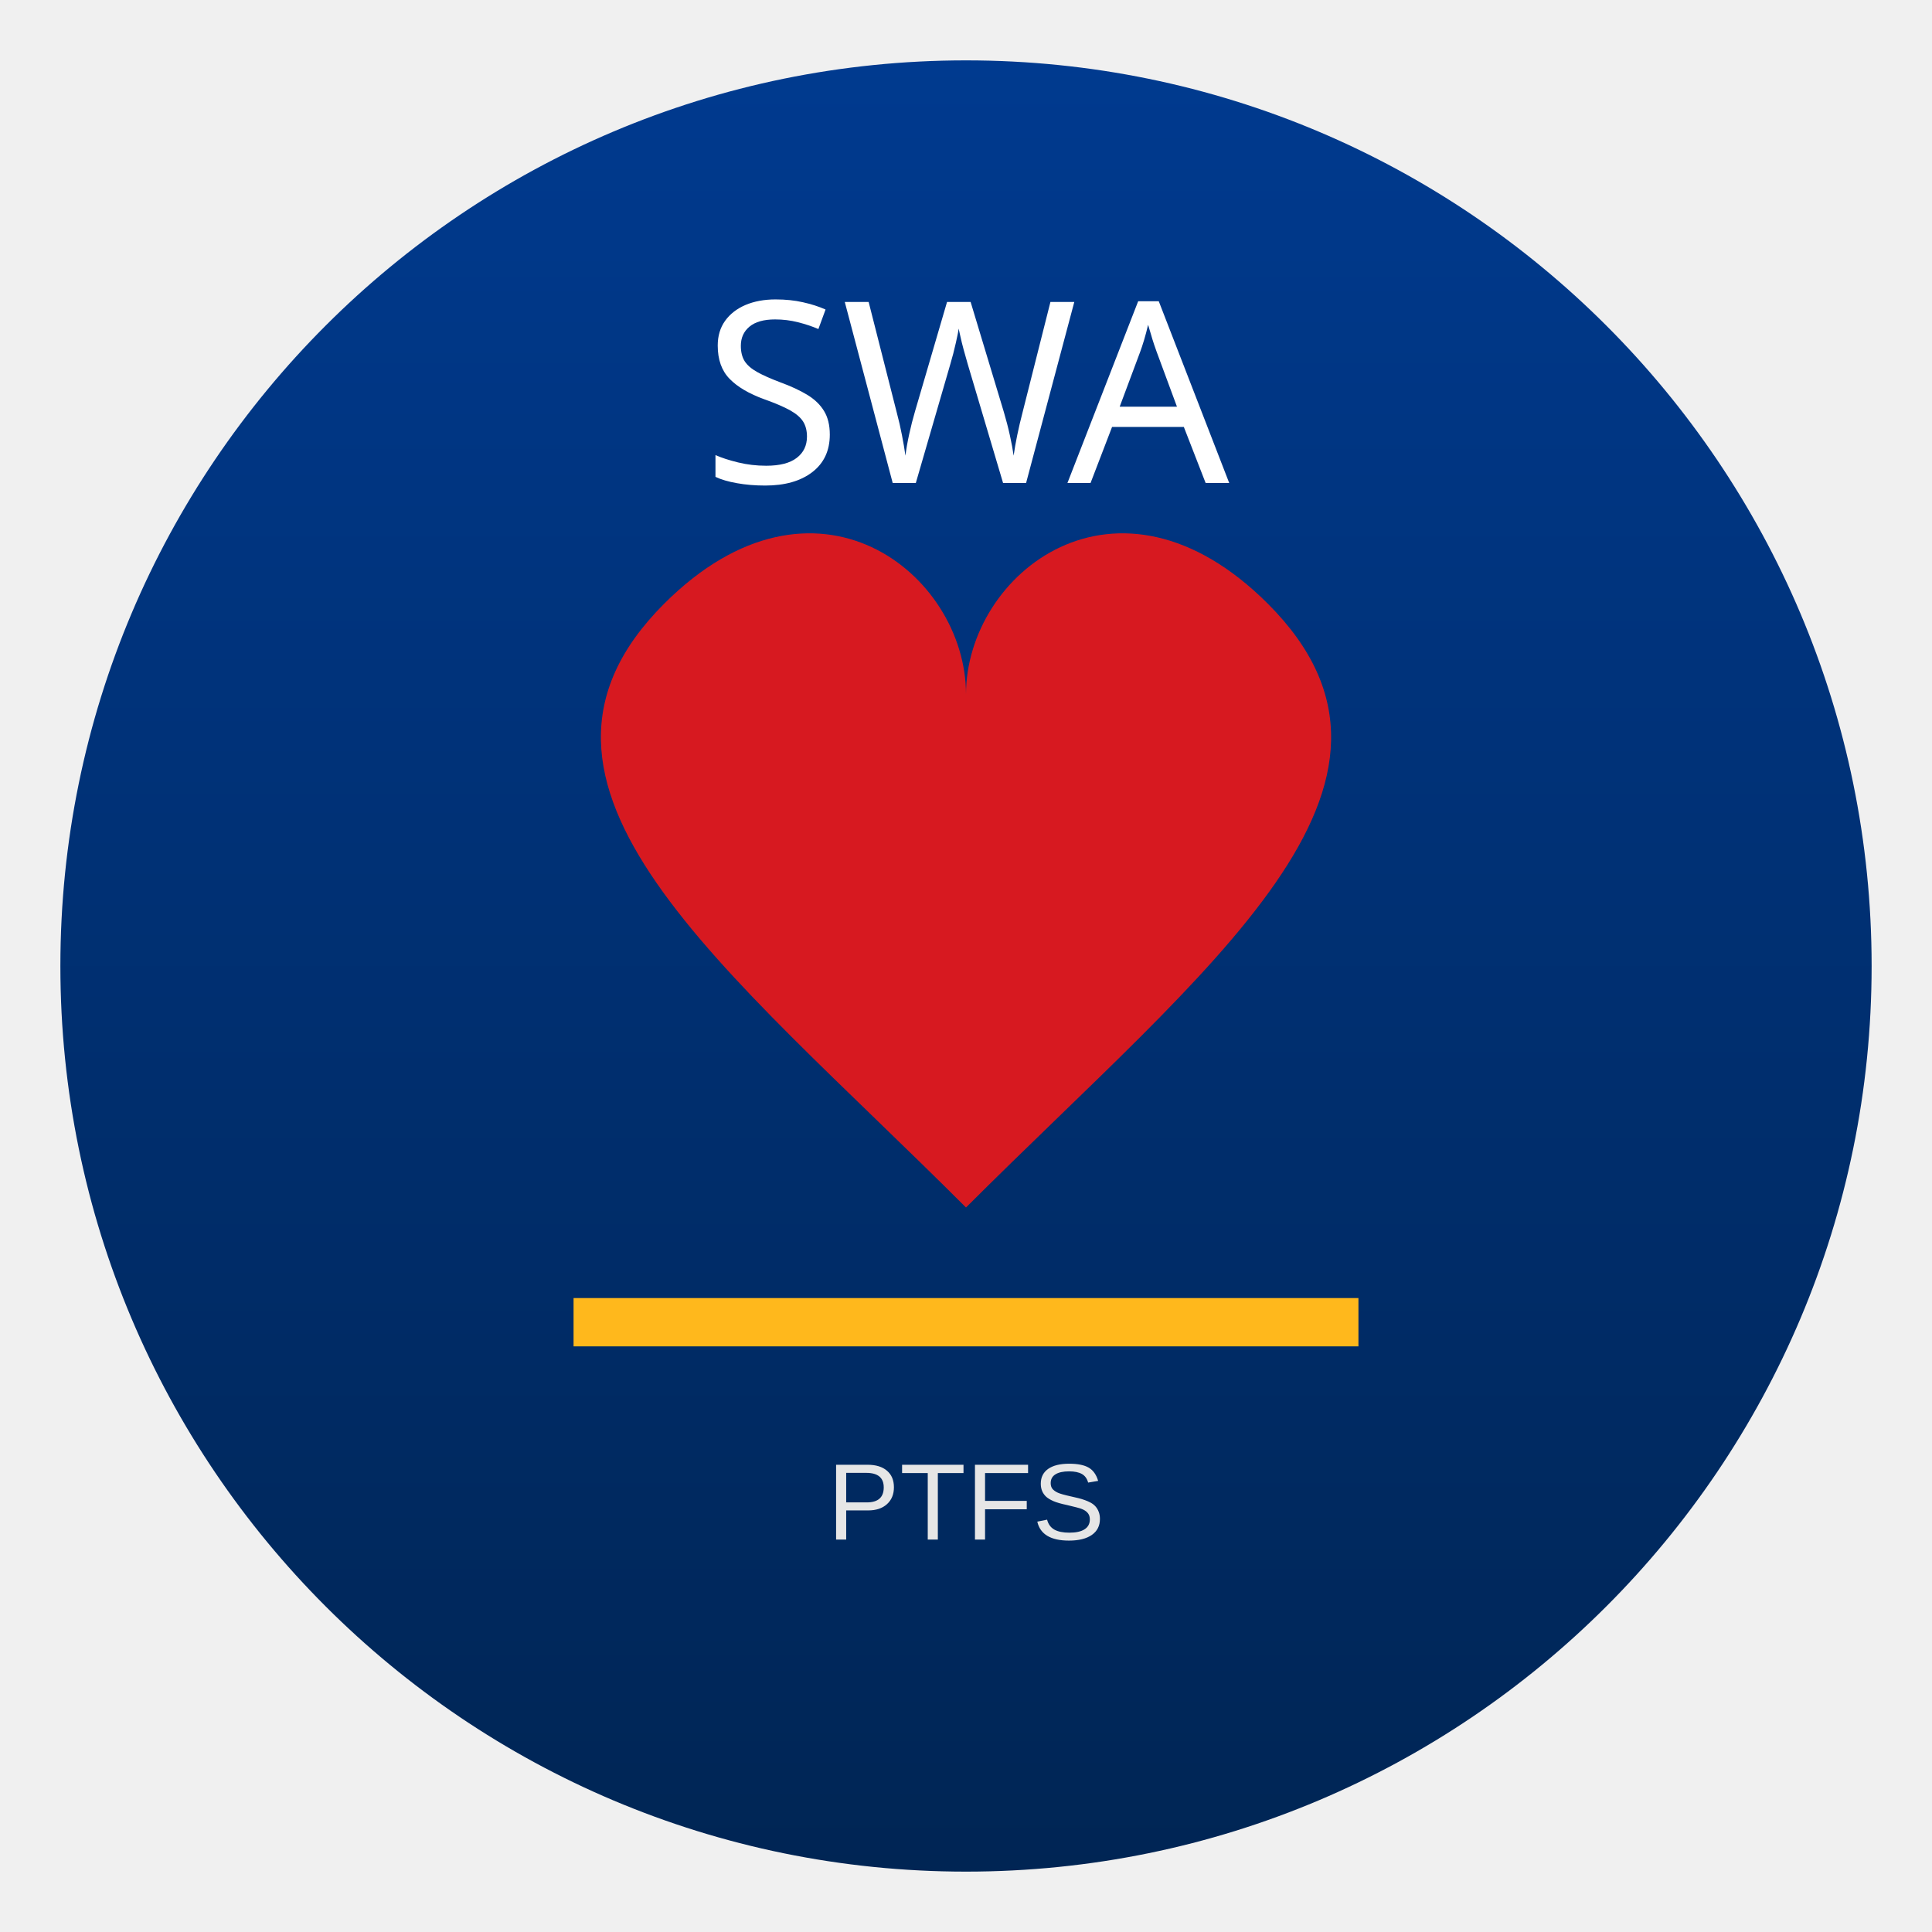
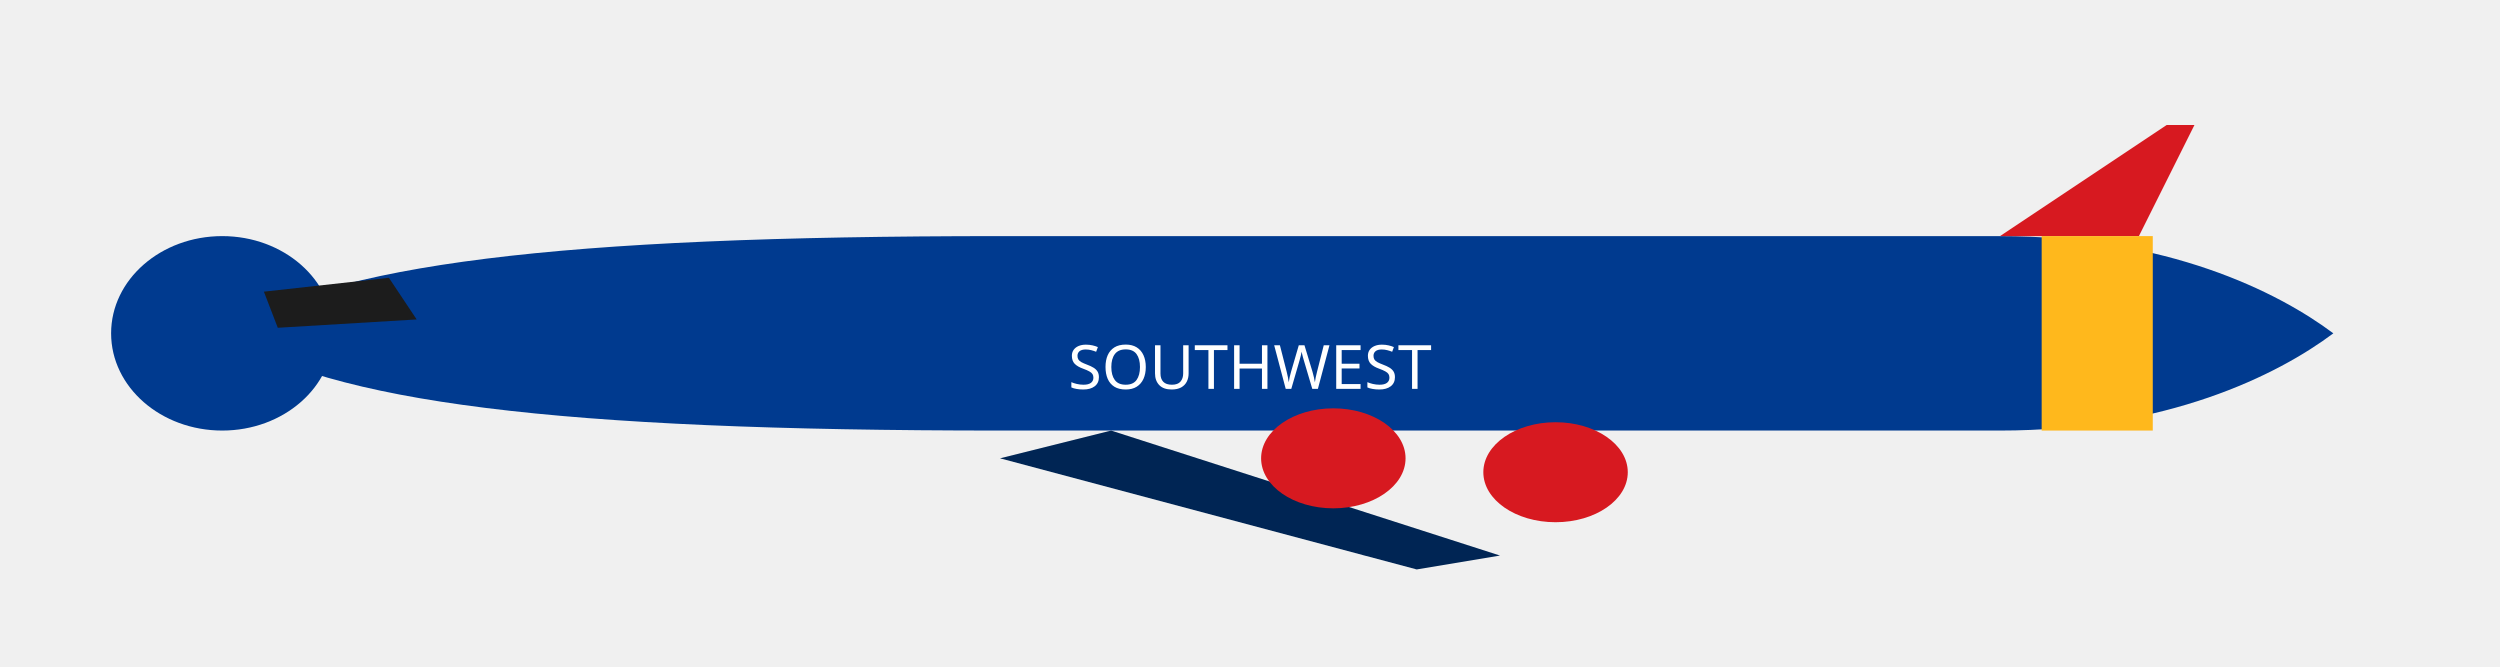
- <svg xmlns="http://www.w3.org/2000/svg" width="320" height="320" viewBox="0 0 320 320">
-   <defs>
-     <linearGradient id="blueGrad" x1="0" y1="0" x2="0" y2="1">
-       <stop offset="0%" stop-color="#003a8f" />
-       <stop offset="100%" stop-color="#002554" />
-     </linearGradient>
-   </defs>
-   <circle cx="160" cy="160" r="150" fill="url(#blueGrad)" />
-   <path d="M160 200            C120 160, 80 130, 110 100            C135 75, 160 95, 160 115            C160 95, 185 75, 210 100            C240 130, 200 160, 160 200Z" fill="#d71920" />
-   <rect x="95" y="215" width="130" height="8" fill="#ffb81c" />
-   <text x="160" y="80" text-anchor="middle" font-family="Arial Black" font-size="42" fill="white">
-     SWA
-   </text>
-   <text x="160" y="255" text-anchor="middle" font-family="Arial" font-size="18" fill="#e6e6e6">
-     PTFS
+ <svg xmlns="http://www.w3.org/2000/svg" width="900" height="240" viewBox="0 0 900 240">
+   <path d="M80 120            C120 95, 200 85, 360 85            L720 85            C780 85, 820 105, 840 120            C820 135, 780 155, 720 155            L360 155            C200 155, 120 145, 80 120Z" fill="#003a8f" />
+   <ellipse cx="80" cy="120" rx="40" ry="35" fill="#003a8f" />
+   <path d="M95 105 L140 100 L150 115 L100 118Z" fill="#1c1c1c" />
+   <path d="M400 155 L540 200 L510 205 L360 165Z" fill="#002554" />
+   <ellipse cx="480" cy="165" rx="26" ry="18" fill="#d71920" />
+   <ellipse cx="560" cy="170" rx="26" ry="18" fill="#d71920" />
+   <path d="M720 85 L780 45 L790 45 L770 85Z" fill="#d71920" />
+   <rect x="735" y="85" width="40" height="70" fill="#ffb81c" />
+   <text x="450" y="140" text-anchor="middle" font-family="Arial Black" font-size="22" fill="white">
+     SOUTHWEST
  </text>
</svg>
